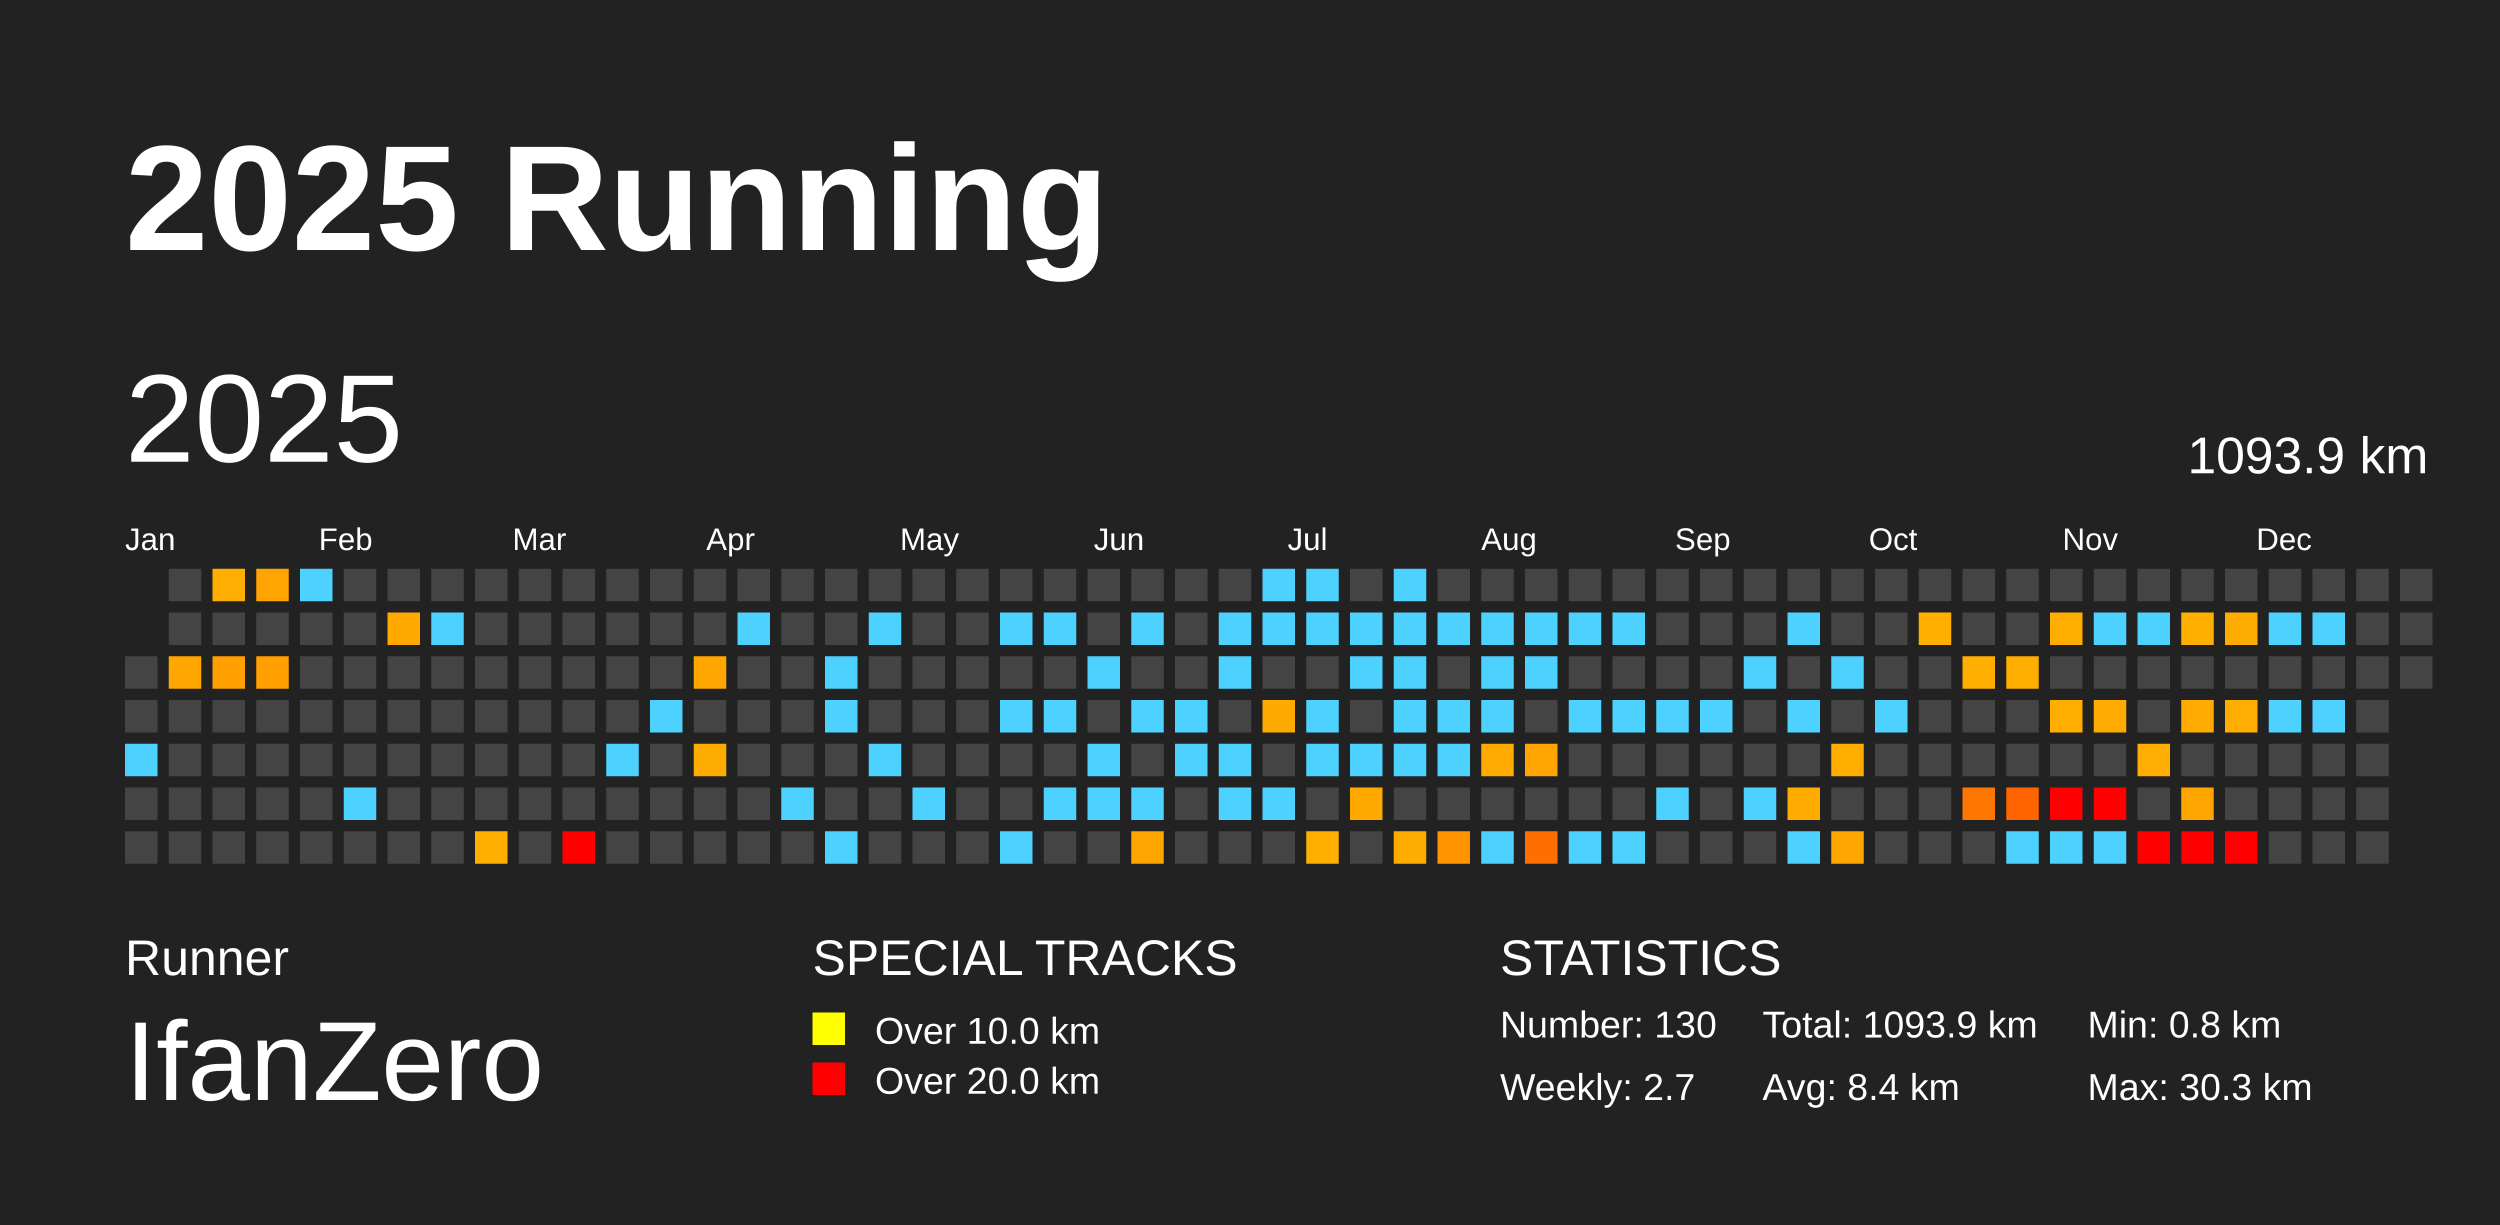
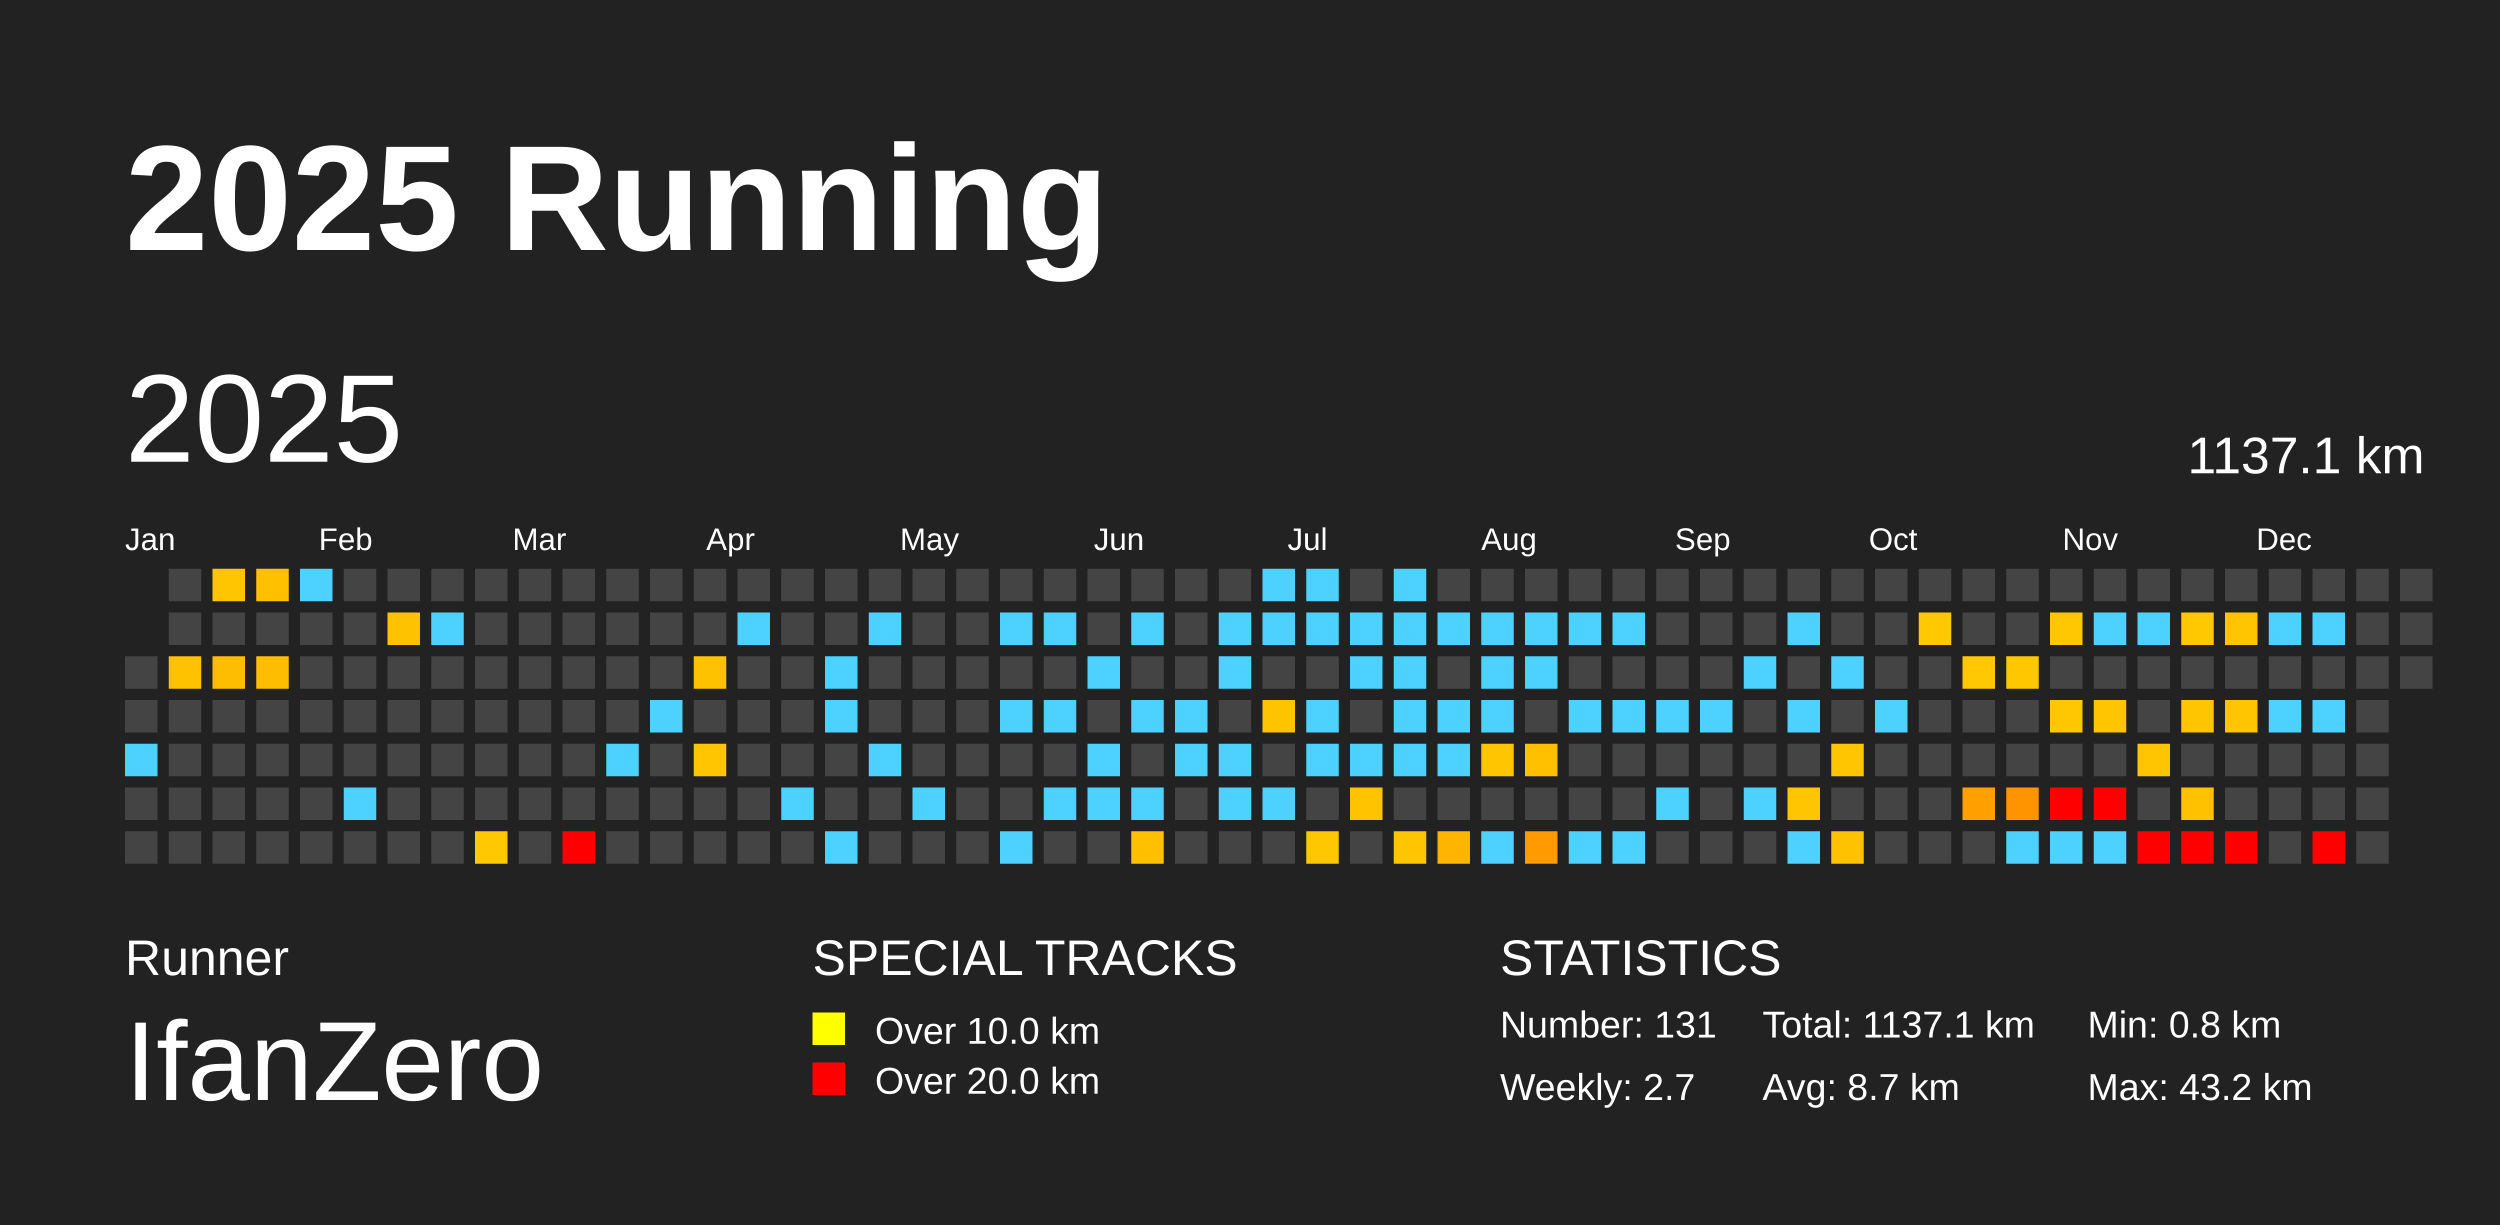
<svg xmlns="http://www.w3.org/2000/svg" baseProfile="full" height="98mm" version="1.1" viewBox="0,0,200,98" width="200mm">
  <defs />
  <rect fill="#222222" height="98" width="200" x="0" y="0" />
  <text fill="#FFFFFF" style="font-size:12px; font-family:Arial; font-weight:bold;" x="10" y="20">2025 Running</text>
  <text fill="#FFFFFF" style="font-size:4px; font-family:Arial" x="10" y="78">Runner</text>
  <text fill="#FFFFFF" style="font-size:9px; font-family:Arial" x="10" y="88">IfanZero</text>
  <text fill="#FFFFFF" style="font-size:4px; font-family:Arial" x="65" y="78">SPECIAL TRACKS</text>
  <rect fill="yellow" height="2.6" width="2.6" x="65" y="81" />
  <text fill="#FFFFFF" style="font-size:3px; font-family:Arial" x="70" y="83.5">Over 10.0 km</text>
  <rect fill="red" height="2.6" width="2.6" x="65" y="85" />
  <text fill="#FFFFFF" style="font-size:3px; font-family:Arial" x="70" y="87.5">Over 20.0 km</text>
  <text fill="#FFFFFF" style="font-size:4px; font-family:Arial" x="120" y="78">STATISTICS</text>
-   <text fill="#FFFFFF" style="font-size:3px; font-family:Arial" x="120" y="83">Number: 130</text>
+   <text fill="#FFFFFF" style="font-size:3px; font-family:Arial" x="120" y="83">Number: 131</text>
  <text fill="#FFFFFF" style="font-size:3px; font-family:Arial" x="120" y="88">Weekly: 2.7</text>
-   <text fill="#FFFFFF" style="font-size:3px; font-family:Arial" x="141" y="83">Total: 1093.9 km</text>
-   <text fill="#FFFFFF" style="font-size:3px; font-family:Arial" x="141" y="88">Avg: 8.4 km</text>
+   <text fill="#FFFFFF" style="font-size:3px; font-family:Arial" x="141" y="83">Total: 1137.1 km</text>
+   <text fill="#FFFFFF" style="font-size:3px; font-family:Arial" x="141" y="88">Avg: 8.7 km</text>
  <text fill="#FFFFFF" style="font-size:3px; font-family:Arial" x="167" y="83">Min: 0.8 km</text>
-   <text fill="#FFFFFF" style="font-size:3px; font-family:Arial" x="167" y="88">Max: 30.3 km</text>
+   <text fill="#FFFFFF" style="font-size:3px; font-family:Arial" x="167" y="88">Max: 43.2 km</text>
  <text dominant-baseline="hanging" fill="#FFFFFF" style="font-size:10.0px; font-family:Arial;" x="10" y="30">2025</text>
-   <text dominant-baseline="hanging" fill="#FFFFFF" style="font-size:4.125px; font-family:Arial;" x="175" y="35">1093.9 km</text>
+   <text dominant-baseline="hanging" fill="#FFFFFF" style="font-size:4.125px; font-family:Arial;" x="175" y="35">1137.1 km</text>
  <text fill="#FFFFFF" style="font-size:2.5px; font-family:Arial" x="10.0" y="44">Jan</text>
  <text fill="#FFFFFF" style="font-size:2.5px; font-family:Arial" x="25.5" y="44">Feb</text>
  <text fill="#FFFFFF" style="font-size:2.5px; font-family:Arial" x="41.0" y="44">Mar</text>
  <text fill="#FFFFFF" style="font-size:2.5px; font-family:Arial" x="56.5" y="44">Apr</text>
  <text fill="#FFFFFF" style="font-size:2.5px; font-family:Arial" x="72.0" y="44">May</text>
  <text fill="#FFFFFF" style="font-size:2.5px; font-family:Arial" x="87.5" y="44">Jun</text>
  <text fill="#FFFFFF" style="font-size:2.5px; font-family:Arial" x="103.0" y="44">Jul</text>
  <text fill="#FFFFFF" style="font-size:2.5px; font-family:Arial" x="118.5" y="44">Aug</text>
  <text fill="#FFFFFF" style="font-size:2.5px; font-family:Arial" x="134.0" y="44">Sep</text>
  <text fill="#FFFFFF" style="font-size:2.5px; font-family:Arial" x="149.5" y="44">Oct</text>
  <text fill="#FFFFFF" style="font-size:2.5px; font-family:Arial" x="165.0" y="44">Nov</text>
  <text fill="#FFFFFF" style="font-size:2.5px; font-family:Arial" x="180.5" y="44">Dec</text>
  <rect fill="#444444" height="2.6" width="2.6" x="10.0" y="52.5" />
  <rect fill="#444444" height="2.6" width="2.6" x="10.0" y="56.0" />
  <rect fill="#4dd2ff" height="2.6" width="2.6" x="10.0" y="59.5" />
  <rect fill="#444444" height="2.6" width="2.6" x="10.0" y="63.0" />
  <rect fill="#444444" height="2.6" width="2.6" x="10.0" y="66.5" />
  <rect fill="#444444" height="2.6" width="2.6" x="13.5" y="45.5" />
  <rect fill="#444444" height="2.6" width="2.6" x="13.5" y="49.0" />
-   <rect fill="#ffa600" height="2.6" width="2.6" x="13.5" y="52.5" />
+   <rect fill="#ffc100" height="2.6" width="2.6" x="13.5" y="52.5" />
  <rect fill="#444444" height="2.6" width="2.6" x="13.5" y="56.0" />
  <rect fill="#444444" height="2.6" width="2.6" x="13.5" y="59.5" />
  <rect fill="#444444" height="2.6" width="2.6" x="13.5" y="63.0" />
  <rect fill="#444444" height="2.6" width="2.6" x="13.5" y="66.5" />
-   <rect fill="#ffad00" height="2.6" width="2.6" x="17.0" y="45.5" />
+   <rect fill="#ffc600" height="2.6" width="2.6" x="17.0" y="45.5" />
  <rect fill="#444444" height="2.6" width="2.6" x="17.0" y="49.0" />
-   <rect fill="#ffa000" height="2.6" width="2.6" x="17.0" y="52.5" />
+   <rect fill="#ffbd00" height="2.6" width="2.6" x="17.0" y="52.5" />
  <rect fill="#444444" height="2.6" width="2.6" x="17.0" y="56.0" />
  <rect fill="#444444" height="2.6" width="2.6" x="17.0" y="59.5" />
  <rect fill="#444444" height="2.6" width="2.6" x="17.0" y="63.0" />
  <rect fill="#444444" height="2.6" width="2.6" x="17.0" y="66.5" />
-   <rect fill="#ffa400" height="2.6" width="2.6" x="20.5" y="45.5" />
+   <rect fill="#ffc000" height="2.6" width="2.6" x="20.5" y="45.5" />
  <rect fill="#444444" height="2.6" width="2.6" x="20.5" y="49.0" />
-   <rect fill="#ffa000" height="2.6" width="2.6" x="20.5" y="52.5" />
+   <rect fill="#ffbd00" height="2.6" width="2.6" x="20.5" y="52.5" />
  <rect fill="#444444" height="2.6" width="2.6" x="20.5" y="56.0" />
  <rect fill="#444444" height="2.6" width="2.6" x="20.5" y="59.5" />
  <rect fill="#444444" height="2.6" width="2.6" x="20.5" y="63.0" />
  <rect fill="#444444" height="2.6" width="2.6" x="20.5" y="66.5" />
  <rect fill="#4dd2ff" height="2.6" width="2.6" x="24.0" y="45.5" />
  <rect fill="#444444" height="2.6" width="2.6" x="24.0" y="49.0" />
  <rect fill="#444444" height="2.6" width="2.6" x="24.0" y="52.5" />
  <rect fill="#444444" height="2.6" width="2.6" x="24.0" y="56.0" />
  <rect fill="#444444" height="2.6" width="2.6" x="24.0" y="59.5" />
  <rect fill="#444444" height="2.6" width="2.6" x="24.0" y="63.0" />
  <rect fill="#444444" height="2.6" width="2.6" x="24.0" y="66.5" />
  <rect fill="#444444" height="2.6" width="2.6" x="27.5" y="45.5" />
  <rect fill="#444444" height="2.6" width="2.6" x="27.5" y="49.0" />
  <rect fill="#444444" height="2.6" width="2.6" x="27.5" y="52.5" />
  <rect fill="#444444" height="2.6" width="2.6" x="27.5" y="56.0" />
  <rect fill="#444444" height="2.6" width="2.6" x="27.5" y="59.5" />
  <rect fill="#4dd2ff" height="2.6" width="2.6" x="27.5" y="63.0" />
  <rect fill="#444444" height="2.6" width="2.6" x="27.5" y="66.5" />
  <rect fill="#444444" height="2.6" width="2.6" x="31.0" y="45.5" />
-   <rect fill="#ffa800" height="2.6" width="2.6" x="31.0" y="49.0" />
+   <rect fill="#ffc200" height="2.6" width="2.6" x="31.0" y="49.0" />
  <rect fill="#444444" height="2.6" width="2.6" x="31.0" y="52.5" />
  <rect fill="#444444" height="2.6" width="2.6" x="31.0" y="56.0" />
  <rect fill="#444444" height="2.6" width="2.6" x="31.0" y="59.5" />
  <rect fill="#444444" height="2.6" width="2.6" x="31.0" y="63.0" />
  <rect fill="#444444" height="2.6" width="2.6" x="31.0" y="66.5" />
  <rect fill="#444444" height="2.6" width="2.6" x="34.5" y="45.5" />
  <rect fill="#4dd2ff" height="2.6" width="2.6" x="34.5" y="49.0" />
  <rect fill="#444444" height="2.6" width="2.6" x="34.5" y="52.5" />
  <rect fill="#444444" height="2.6" width="2.6" x="34.5" y="56.0" />
  <rect fill="#444444" height="2.6" width="2.6" x="34.5" y="59.5" />
  <rect fill="#444444" height="2.6" width="2.6" x="34.5" y="63.0" />
  <rect fill="#444444" height="2.6" width="2.6" x="34.5" y="66.5" />
  <rect fill="#444444" height="2.6" width="2.6" x="38.0" y="45.5" />
  <rect fill="#444444" height="2.6" width="2.6" x="38.0" y="49.0" />
  <rect fill="#444444" height="2.6" width="2.6" x="38.0" y="52.5" />
  <rect fill="#444444" height="2.6" width="2.6" x="38.0" y="56.0" />
  <rect fill="#444444" height="2.6" width="2.6" x="38.0" y="59.5" />
  <rect fill="#444444" height="2.6" width="2.6" x="38.0" y="63.0" />
-   <rect fill="#ffaf00" height="2.6" width="2.6" x="38.0" y="66.5" />
+   <rect fill="#ffc800" height="2.6" width="2.6" x="38.0" y="66.5" />
  <rect fill="#444444" height="2.6" width="2.6" x="41.5" y="45.5" />
  <rect fill="#444444" height="2.6" width="2.6" x="41.5" y="49.0" />
  <rect fill="#444444" height="2.6" width="2.6" x="41.5" y="52.5" />
  <rect fill="#444444" height="2.6" width="2.6" x="41.5" y="56.0" />
  <rect fill="#444444" height="2.6" width="2.6" x="41.5" y="59.5" />
  <rect fill="#444444" height="2.6" width="2.6" x="41.5" y="63.0" />
  <rect fill="#444444" height="2.6" width="2.6" x="41.5" y="66.5" />
  <rect fill="#444444" height="2.6" width="2.6" x="45.0" y="45.5" />
  <rect fill="#444444" height="2.6" width="2.6" x="45.0" y="49.0" />
  <rect fill="#444444" height="2.6" width="2.6" x="45.0" y="52.5" />
  <rect fill="#444444" height="2.6" width="2.6" x="45.0" y="56.0" />
  <rect fill="#444444" height="2.6" width="2.6" x="45.0" y="59.5" />
  <rect fill="#444444" height="2.6" width="2.6" x="45.0" y="63.0" />
  <rect fill="red" height="2.6" width="2.6" x="45.0" y="66.5" />
  <rect fill="#444444" height="2.6" width="2.6" x="48.5" y="45.5" />
  <rect fill="#444444" height="2.6" width="2.6" x="48.5" y="49.0" />
  <rect fill="#444444" height="2.6" width="2.6" x="48.5" y="52.5" />
  <rect fill="#444444" height="2.6" width="2.6" x="48.5" y="56.0" />
  <rect fill="#4dd2ff" height="2.6" width="2.6" x="48.5" y="59.5" />
  <rect fill="#444444" height="2.6" width="2.6" x="48.5" y="63.0" />
  <rect fill="#444444" height="2.6" width="2.6" x="48.5" y="66.5" />
  <rect fill="#444444" height="2.6" width="2.6" x="52.0" y="45.5" />
  <rect fill="#444444" height="2.6" width="2.6" x="52.0" y="49.0" />
  <rect fill="#444444" height="2.6" width="2.6" x="52.0" y="52.5" />
  <rect fill="#4dd2ff" height="2.6" width="2.6" x="52.0" y="56.0" />
  <rect fill="#444444" height="2.6" width="2.6" x="52.0" y="59.5" />
  <rect fill="#444444" height="2.6" width="2.6" x="52.0" y="63.0" />
  <rect fill="#444444" height="2.6" width="2.6" x="52.0" y="66.5" />
  <rect fill="#444444" height="2.6" width="2.6" x="55.5" y="45.5" />
  <rect fill="#444444" height="2.6" width="2.6" x="55.5" y="49.0" />
-   <rect fill="#ffa700" height="2.6" width="2.6" x="55.5" y="52.5" />
+   <rect fill="#ffc200" height="2.6" width="2.6" x="55.5" y="52.5" />
  <rect fill="#444444" height="2.6" width="2.6" x="55.5" y="56.0" />
-   <rect fill="#ffac00" height="2.6" width="2.6" x="55.5" y="59.5" />
+   <rect fill="#ffc600" height="2.6" width="2.6" x="55.5" y="59.5" />
  <rect fill="#444444" height="2.6" width="2.6" x="55.5" y="63.0" />
  <rect fill="#444444" height="2.6" width="2.6" x="55.5" y="66.5" />
  <rect fill="#444444" height="2.6" width="2.6" x="59.0" y="45.5" />
  <rect fill="#4dd2ff" height="2.6" width="2.6" x="59.0" y="49.0" />
  <rect fill="#444444" height="2.6" width="2.6" x="59.0" y="52.5" />
  <rect fill="#444444" height="2.6" width="2.6" x="59.0" y="56.0" />
  <rect fill="#444444" height="2.6" width="2.6" x="59.0" y="59.5" />
  <rect fill="#444444" height="2.6" width="2.6" x="59.0" y="63.0" />
  <rect fill="#444444" height="2.6" width="2.6" x="59.0" y="66.5" />
  <rect fill="#444444" height="2.6" width="2.6" x="62.5" y="45.5" />
  <rect fill="#444444" height="2.6" width="2.6" x="62.5" y="49.0" />
  <rect fill="#444444" height="2.6" width="2.6" x="62.5" y="52.5" />
  <rect fill="#444444" height="2.6" width="2.6" x="62.5" y="56.0" />
  <rect fill="#444444" height="2.6" width="2.6" x="62.5" y="59.5" />
  <rect fill="#4dd2ff" height="2.6" width="2.6" x="62.5" y="63.0" />
  <rect fill="#444444" height="2.6" width="2.6" x="62.5" y="66.5" />
  <rect fill="#444444" height="2.6" width="2.6" x="66.0" y="45.5" />
  <rect fill="#444444" height="2.6" width="2.6" x="66.0" y="49.0" />
  <rect fill="#4dd2ff" height="2.6" width="2.6" x="66.0" y="52.5" />
  <rect fill="#4dd2ff" height="2.6" width="2.6" x="66.0" y="56.0" />
  <rect fill="#444444" height="2.6" width="2.6" x="66.0" y="59.5" />
  <rect fill="#444444" height="2.6" width="2.6" x="66.0" y="63.0" />
  <rect fill="#4dd2ff" height="2.6" width="2.6" x="66.0" y="66.5" />
  <rect fill="#444444" height="2.6" width="2.6" x="69.5" y="45.5" />
  <rect fill="#4dd2ff" height="2.6" width="2.6" x="69.5" y="49.0" />
  <rect fill="#444444" height="2.6" width="2.6" x="69.5" y="52.5" />
  <rect fill="#444444" height="2.6" width="2.6" x="69.5" y="56.0" />
  <rect fill="#4dd2ff" height="2.6" width="2.6" x="69.5" y="59.5" />
  <rect fill="#444444" height="2.6" width="2.6" x="69.5" y="63.0" />
  <rect fill="#444444" height="2.6" width="2.6" x="69.5" y="66.5" />
  <rect fill="#444444" height="2.6" width="2.6" x="73.0" y="45.5" />
  <rect fill="#444444" height="2.6" width="2.6" x="73.0" y="49.0" />
  <rect fill="#444444" height="2.6" width="2.6" x="73.0" y="52.5" />
  <rect fill="#444444" height="2.6" width="2.6" x="73.0" y="56.0" />
  <rect fill="#444444" height="2.6" width="2.6" x="73.0" y="59.5" />
  <rect fill="#4dd2ff" height="2.6" width="2.6" x="73.0" y="63.0" />
  <rect fill="#444444" height="2.6" width="2.6" x="73.0" y="66.5" />
  <rect fill="#444444" height="2.6" width="2.6" x="76.5" y="45.5" />
  <rect fill="#444444" height="2.6" width="2.6" x="76.5" y="49.0" />
  <rect fill="#444444" height="2.6" width="2.6" x="76.5" y="52.5" />
  <rect fill="#444444" height="2.6" width="2.6" x="76.5" y="56.0" />
  <rect fill="#444444" height="2.6" width="2.6" x="76.5" y="59.5" />
  <rect fill="#444444" height="2.6" width="2.6" x="76.5" y="63.0" />
  <rect fill="#444444" height="2.6" width="2.6" x="76.5" y="66.5" />
  <rect fill="#444444" height="2.6" width="2.6" x="80.0" y="45.5" />
  <rect fill="#4dd2ff" height="2.6" width="2.6" x="80.0" y="49.0" />
  <rect fill="#444444" height="2.6" width="2.6" x="80.0" y="52.5" />
  <rect fill="#4dd2ff" height="2.6" width="2.6" x="80.0" y="56.0" />
  <rect fill="#444444" height="2.6" width="2.6" x="80.0" y="59.5" />
  <rect fill="#444444" height="2.6" width="2.6" x="80.0" y="63.0" />
  <rect fill="#4dd2ff" height="2.6" width="2.6" x="80.0" y="66.5" />
  <rect fill="#444444" height="2.6" width="2.6" x="83.5" y="45.5" />
  <rect fill="#4dd2ff" height="2.6" width="2.6" x="83.5" y="49.0" />
  <rect fill="#444444" height="2.6" width="2.6" x="83.5" y="52.5" />
  <rect fill="#4dd2ff" height="2.6" width="2.6" x="83.5" y="56.0" />
  <rect fill="#444444" height="2.6" width="2.6" x="83.5" y="59.5" />
  <rect fill="#4dd2ff" height="2.6" width="2.6" x="83.5" y="63.0" />
  <rect fill="#444444" height="2.6" width="2.6" x="83.5" y="66.5" />
  <rect fill="#444444" height="2.6" width="2.6" x="87.0" y="45.5" />
  <rect fill="#444444" height="2.6" width="2.6" x="87.0" y="49.0" />
  <rect fill="#4dd2ff" height="2.6" width="2.6" x="87.0" y="52.5" />
  <rect fill="#444444" height="2.6" width="2.6" x="87.0" y="56.0" />
  <rect fill="#4dd2ff" height="2.6" width="2.6" x="87.0" y="59.5" />
  <rect fill="#4dd2ff" height="2.6" width="2.6" x="87.0" y="63.0" />
  <rect fill="#444444" height="2.6" width="2.6" x="87.0" y="66.5" />
  <rect fill="#444444" height="2.6" width="2.6" x="90.5" y="45.5" />
  <rect fill="#4dd2ff" height="2.6" width="2.6" x="90.5" y="49.0" />
  <rect fill="#444444" height="2.6" width="2.6" x="90.5" y="52.5" />
  <rect fill="#4dd2ff" height="2.6" width="2.6" x="90.5" y="56.0" />
  <rect fill="#444444" height="2.6" width="2.6" x="90.5" y="59.5" />
  <rect fill="#4dd2ff" height="2.6" width="2.6" x="90.5" y="63.0" />
-   <rect fill="#ffa500" height="2.6" width="2.6" x="90.5" y="66.5" />
+   <rect fill="#ffc000" height="2.6" width="2.6" x="90.5" y="66.5" />
  <rect fill="#444444" height="2.6" width="2.6" x="94.0" y="45.5" />
  <rect fill="#444444" height="2.6" width="2.6" x="94.0" y="49.0" />
  <rect fill="#444444" height="2.6" width="2.6" x="94.0" y="52.5" />
  <rect fill="#4dd2ff" height="2.6" width="2.6" x="94.0" y="56.0" />
  <rect fill="#4dd2ff" height="2.6" width="2.6" x="94.0" y="59.5" />
  <rect fill="#444444" height="2.6" width="2.6" x="94.0" y="63.0" />
  <rect fill="#444444" height="2.6" width="2.6" x="94.0" y="66.5" />
  <rect fill="#444444" height="2.6" width="2.6" x="97.5" y="45.5" />
  <rect fill="#4dd2ff" height="2.6" width="2.6" x="97.5" y="49.0" />
  <rect fill="#4dd2ff" height="2.6" width="2.6" x="97.5" y="52.5" />
  <rect fill="#444444" height="2.6" width="2.6" x="97.5" y="56.0" />
  <rect fill="#4dd2ff" height="2.6" width="2.6" x="97.5" y="59.5" />
  <rect fill="#4dd2ff" height="2.6" width="2.6" x="97.5" y="63.0" />
  <rect fill="#444444" height="2.6" width="2.6" x="97.5" y="66.5" />
  <rect fill="#4dd2ff" height="2.6" width="2.6" x="101.0" y="45.5" />
  <rect fill="#4dd2ff" height="2.6" width="2.6" x="101.0" y="49.0" />
  <rect fill="#444444" height="2.6" width="2.6" x="101.0" y="52.5" />
-   <rect fill="#ffaa00" height="2.6" width="2.6" x="101.0" y="56.0" />
+   <rect fill="#ffc400" height="2.6" width="2.6" x="101.0" y="56.0" />
  <rect fill="#444444" height="2.6" width="2.6" x="101.0" y="59.5" />
  <rect fill="#4dd2ff" height="2.6" width="2.6" x="101.0" y="63.0" />
  <rect fill="#444444" height="2.6" width="2.6" x="101.0" y="66.5" />
  <rect fill="#4dd2ff" height="2.6" width="2.6" x="104.5" y="45.5" />
  <rect fill="#4dd2ff" height="2.6" width="2.6" x="104.5" y="49.0" />
  <rect fill="#444444" height="2.6" width="2.6" x="104.5" y="52.5" />
  <rect fill="#4dd2ff" height="2.6" width="2.6" x="104.5" y="56.0" />
  <rect fill="#4dd2ff" height="2.6" width="2.6" x="104.5" y="59.5" />
  <rect fill="#444444" height="2.6" width="2.6" x="104.5" y="63.0" />
-   <rect fill="#ffaf00" height="2.6" width="2.6" x="104.5" y="66.5" />
+   <rect fill="#ffc700" height="2.6" width="2.6" x="104.5" y="66.5" />
  <rect fill="#444444" height="2.6" width="2.6" x="108.0" y="45.5" />
  <rect fill="#4dd2ff" height="2.6" width="2.6" x="108.0" y="49.0" />
  <rect fill="#4dd2ff" height="2.6" width="2.6" x="108.0" y="52.5" />
  <rect fill="#444444" height="2.6" width="2.6" x="108.0" y="56.0" />
  <rect fill="#4dd2ff" height="2.6" width="2.6" x="108.0" y="59.5" />
-   <rect fill="#ffa900" height="2.6" width="2.6" x="108.0" y="63.0" />
+   <rect fill="#ffc300" height="2.6" width="2.6" x="108.0" y="63.0" />
  <rect fill="#444444" height="2.6" width="2.6" x="108.0" y="66.5" />
  <rect fill="#4dd2ff" height="2.6" width="2.6" x="111.5" y="45.5" />
  <rect fill="#4dd2ff" height="2.6" width="2.6" x="111.5" y="49.0" />
  <rect fill="#4dd2ff" height="2.6" width="2.6" x="111.5" y="52.5" />
  <rect fill="#4dd2ff" height="2.6" width="2.6" x="111.5" y="56.0" />
  <rect fill="#4dd2ff" height="2.6" width="2.6" x="111.5" y="59.5" />
  <rect fill="#444444" height="2.6" width="2.6" x="111.5" y="63.0" />
-   <rect fill="#ffac00" height="2.6" width="2.6" x="111.5" y="66.5" />
+   <rect fill="#ffc500" height="2.6" width="2.6" x="111.5" y="66.5" />
  <rect fill="#444444" height="2.6" width="2.6" x="115.0" y="45.5" />
  <rect fill="#4dd2ff" height="2.6" width="2.6" x="115.0" y="49.0" />
  <rect fill="#444444" height="2.6" width="2.6" x="115.0" y="52.5" />
  <rect fill="#4dd2ff" height="2.6" width="2.6" x="115.0" y="56.0" />
  <rect fill="#4dd2ff" height="2.6" width="2.6" x="115.0" y="59.5" />
  <rect fill="#444444" height="2.6" width="2.6" x="115.0" y="63.0" />
-   <rect fill="#ff9300" height="2.6" width="2.6" x="115.0" y="66.5" />
+   <rect fill="#ffb400" height="2.6" width="2.6" x="115.0" y="66.5" />
  <rect fill="#444444" height="2.6" width="2.6" x="118.5" y="45.5" />
  <rect fill="#4dd2ff" height="2.6" width="2.6" x="118.5" y="49.0" />
  <rect fill="#4dd2ff" height="2.6" width="2.6" x="118.5" y="52.5" />
  <rect fill="#4dd2ff" height="2.6" width="2.6" x="118.5" y="56.0" />
-   <rect fill="#ffab00" height="2.6" width="2.6" x="118.5" y="59.5" />
+   <rect fill="#ffc500" height="2.6" width="2.6" x="118.5" y="59.5" />
  <rect fill="#444444" height="2.6" width="2.6" x="118.5" y="63.0" />
  <rect fill="#4dd2ff" height="2.6" width="2.6" x="118.5" y="66.5" />
  <rect fill="#444444" height="2.6" width="2.6" x="122.0" y="45.5" />
  <rect fill="#4dd2ff" height="2.6" width="2.6" x="122.0" y="49.0" />
  <rect fill="#4dd2ff" height="2.6" width="2.6" x="122.0" y="52.5" />
  <rect fill="#444444" height="2.6" width="2.6" x="122.0" y="56.0" />
-   <rect fill="#ffa400" height="2.6" width="2.6" x="122.0" y="59.5" />
+   <rect fill="#ffc000" height="2.6" width="2.6" x="122.0" y="59.5" />
  <rect fill="#444444" height="2.6" width="2.6" x="122.0" y="63.0" />
-   <rect fill="#ff6e00" height="2.6" width="2.6" x="122.0" y="66.5" />
+   <rect fill="#ff9a00" height="2.6" width="2.6" x="122.0" y="66.5" />
  <rect fill="#444444" height="2.6" width="2.6" x="125.5" y="45.5" />
  <rect fill="#4dd2ff" height="2.6" width="2.6" x="125.5" y="49.0" />
  <rect fill="#444444" height="2.6" width="2.6" x="125.5" y="52.5" />
  <rect fill="#4dd2ff" height="2.6" width="2.6" x="125.5" y="56.0" />
  <rect fill="#444444" height="2.6" width="2.6" x="125.5" y="59.5" />
  <rect fill="#444444" height="2.6" width="2.6" x="125.5" y="63.0" />
  <rect fill="#4dd2ff" height="2.6" width="2.6" x="125.5" y="66.5" />
  <rect fill="#444444" height="2.6" width="2.6" x="129.0" y="45.5" />
  <rect fill="#4dd2ff" height="2.6" width="2.6" x="129.0" y="49.0" />
  <rect fill="#444444" height="2.6" width="2.6" x="129.0" y="52.5" />
  <rect fill="#4dd2ff" height="2.6" width="2.6" x="129.0" y="56.0" />
  <rect fill="#444444" height="2.6" width="2.6" x="129.0" y="59.5" />
  <rect fill="#444444" height="2.6" width="2.6" x="129.0" y="63.0" />
  <rect fill="#4dd2ff" height="2.6" width="2.6" x="129.0" y="66.5" />
  <rect fill="#444444" height="2.6" width="2.6" x="132.5" y="45.5" />
  <rect fill="#444444" height="2.6" width="2.6" x="132.5" y="49.0" />
  <rect fill="#444444" height="2.6" width="2.6" x="132.5" y="52.5" />
  <rect fill="#4dd2ff" height="2.6" width="2.6" x="132.5" y="56.0" />
  <rect fill="#444444" height="2.6" width="2.6" x="132.5" y="59.5" />
  <rect fill="#4dd2ff" height="2.6" width="2.6" x="132.5" y="63.0" />
  <rect fill="#444444" height="2.6" width="2.6" x="132.5" y="66.5" />
  <rect fill="#444444" height="2.6" width="2.6" x="136.0" y="45.5" />
  <rect fill="#444444" height="2.6" width="2.6" x="136.0" y="49.0" />
  <rect fill="#444444" height="2.6" width="2.6" x="136.0" y="52.5" />
  <rect fill="#4dd2ff" height="2.6" width="2.6" x="136.0" y="56.0" />
  <rect fill="#444444" height="2.6" width="2.6" x="136.0" y="59.5" />
  <rect fill="#444444" height="2.6" width="2.6" x="136.0" y="63.0" />
  <rect fill="#444444" height="2.6" width="2.6" x="136.0" y="66.5" />
  <rect fill="#444444" height="2.6" width="2.6" x="139.5" y="45.5" />
  <rect fill="#444444" height="2.6" width="2.6" x="139.5" y="49.0" />
  <rect fill="#4dd2ff" height="2.6" width="2.6" x="139.5" y="52.5" />
  <rect fill="#444444" height="2.6" width="2.6" x="139.5" y="56.0" />
  <rect fill="#444444" height="2.6" width="2.6" x="139.5" y="59.5" />
  <rect fill="#4dd2ff" height="2.6" width="2.6" x="139.5" y="63.0" />
  <rect fill="#444444" height="2.6" width="2.6" x="139.5" y="66.5" />
  <rect fill="#444444" height="2.6" width="2.6" x="143.0" y="45.5" />
  <rect fill="#4dd2ff" height="2.6" width="2.6" x="143.0" y="49.0" />
  <rect fill="#444444" height="2.6" width="2.6" x="143.0" y="52.5" />
  <rect fill="#4dd2ff" height="2.6" width="2.6" x="143.0" y="56.0" />
  <rect fill="#444444" height="2.6" width="2.6" x="143.0" y="59.5" />
-   <rect fill="#ffab00" height="2.6" width="2.6" x="143.0" y="63.0" />
+   <rect fill="#ffc500" height="2.6" width="2.6" x="143.0" y="63.0" />
  <rect fill="#4dd2ff" height="2.6" width="2.6" x="143.0" y="66.5" />
  <rect fill="#444444" height="2.6" width="2.6" x="146.5" y="45.5" />
  <rect fill="#444444" height="2.6" width="2.6" x="146.5" y="49.0" />
  <rect fill="#4dd2ff" height="2.6" width="2.6" x="146.5" y="52.5" />
  <rect fill="#444444" height="2.6" width="2.6" x="146.5" y="56.0" />
-   <rect fill="#ffae00" height="2.6" width="2.6" x="146.5" y="59.5" />
+   <rect fill="#ffc600" height="2.6" width="2.6" x="146.5" y="59.5" />
  <rect fill="#444444" height="2.6" width="2.6" x="146.5" y="63.0" />
-   <rect fill="#ffa700" height="2.6" width="2.6" x="146.5" y="66.5" />
+   <rect fill="#ffc200" height="2.6" width="2.6" x="146.5" y="66.5" />
  <rect fill="#444444" height="2.6" width="2.6" x="150.0" y="45.5" />
  <rect fill="#444444" height="2.6" width="2.6" x="150.0" y="49.0" />
  <rect fill="#444444" height="2.6" width="2.6" x="150.0" y="52.5" />
  <rect fill="#4dd2ff" height="2.6" width="2.6" x="150.0" y="56.0" />
  <rect fill="#444444" height="2.6" width="2.6" x="150.0" y="59.5" />
  <rect fill="#444444" height="2.6" width="2.6" x="150.0" y="63.0" />
  <rect fill="#444444" height="2.6" width="2.6" x="150.0" y="66.5" />
  <rect fill="#444444" height="2.6" width="2.6" x="153.5" y="45.5" />
-   <rect fill="#ffaf00" height="2.6" width="2.6" x="153.5" y="49.0" />
+   <rect fill="#ffc800" height="2.6" width="2.6" x="153.5" y="49.0" />
  <rect fill="#444444" height="2.6" width="2.6" x="153.5" y="52.5" />
  <rect fill="#444444" height="2.6" width="2.6" x="153.5" y="56.0" />
  <rect fill="#444444" height="2.6" width="2.6" x="153.5" y="59.5" />
  <rect fill="#444444" height="2.6" width="2.6" x="153.5" y="63.0" />
  <rect fill="#444444" height="2.6" width="2.6" x="153.5" y="66.5" />
  <rect fill="#444444" height="2.6" width="2.6" x="157.0" y="45.5" />
  <rect fill="#444444" height="2.6" width="2.6" x="157.0" y="49.0" />
-   <rect fill="#ffaf00" height="2.6" width="2.6" x="157.0" y="52.5" />
+   <rect fill="#ffc800" height="2.6" width="2.6" x="157.0" y="52.5" />
  <rect fill="#444444" height="2.6" width="2.6" x="157.0" y="56.0" />
  <rect fill="#444444" height="2.6" width="2.6" x="157.0" y="59.5" />
-   <rect fill="#ff7600" height="2.6" width="2.6" x="157.0" y="63.0" />
+   <rect fill="#ffa000" height="2.6" width="2.6" x="157.0" y="63.0" />
  <rect fill="#444444" height="2.6" width="2.6" x="157.0" y="66.5" />
  <rect fill="#444444" height="2.6" width="2.6" x="160.5" y="45.5" />
  <rect fill="#444444" height="2.6" width="2.6" x="160.5" y="49.0" />
-   <rect fill="#ffae00" height="2.6" width="2.6" x="160.5" y="52.5" />
+   <rect fill="#ffc700" height="2.6" width="2.6" x="160.5" y="52.5" />
  <rect fill="#444444" height="2.6" width="2.6" x="160.5" y="56.0" />
  <rect fill="#444444" height="2.6" width="2.6" x="160.5" y="59.5" />
-   <rect fill="#ff6400" height="2.6" width="2.6" x="160.5" y="63.0" />
+   <rect fill="#ff9400" height="2.6" width="2.6" x="160.5" y="63.0" />
  <rect fill="#4dd2ff" height="2.6" width="2.6" x="160.5" y="66.5" />
  <rect fill="#444444" height="2.6" width="2.6" x="164.0" y="45.5" />
-   <rect fill="#ffae00" height="2.6" width="2.6" x="164.0" y="49.0" />
+   <rect fill="#ffc700" height="2.6" width="2.6" x="164.0" y="49.0" />
  <rect fill="#444444" height="2.6" width="2.6" x="164.0" y="52.5" />
-   <rect fill="#ffae00" height="2.6" width="2.6" x="164.0" y="56.0" />
+   <rect fill="#ffc700" height="2.6" width="2.6" x="164.0" y="56.0" />
  <rect fill="#444444" height="2.6" width="2.6" x="164.0" y="59.5" />
  <rect fill="red" height="2.6" width="2.6" x="164.0" y="63.0" />
  <rect fill="#4dd2ff" height="2.6" width="2.6" x="164.0" y="66.5" />
  <rect fill="#444444" height="2.6" width="2.6" x="167.5" y="45.5" />
  <rect fill="#4dd2ff" height="2.6" width="2.6" x="167.5" y="49.0" />
  <rect fill="#444444" height="2.6" width="2.6" x="167.5" y="52.5" />
-   <rect fill="#ffab00" height="2.6" width="2.6" x="167.5" y="56.0" />
+   <rect fill="#ffc500" height="2.6" width="2.6" x="167.5" y="56.0" />
  <rect fill="#444444" height="2.6" width="2.6" x="167.5" y="59.5" />
  <rect fill="red" height="2.6" width="2.6" x="167.5" y="63.0" />
  <rect fill="#4dd2ff" height="2.6" width="2.6" x="167.5" y="66.5" />
  <rect fill="#444444" height="2.6" width="2.6" x="171.0" y="45.5" />
  <rect fill="#4dd2ff" height="2.6" width="2.6" x="171.0" y="49.0" />
  <rect fill="#444444" height="2.6" width="2.6" x="171.0" y="52.5" />
  <rect fill="#444444" height="2.6" width="2.6" x="171.0" y="56.0" />
-   <rect fill="#ffad00" height="2.6" width="2.6" x="171.0" y="59.5" />
+   <rect fill="#ffc600" height="2.6" width="2.6" x="171.0" y="59.5" />
  <rect fill="#444444" height="2.6" width="2.6" x="171.0" y="63.0" />
  <rect fill="red" height="2.6" width="2.6" x="171.0" y="66.5" />
  <rect fill="#444444" height="2.6" width="2.6" x="174.5" y="45.5" />
-   <rect fill="#ffaf00" height="2.6" width="2.6" x="174.5" y="49.0" />
+   <rect fill="#ffc800" height="2.6" width="2.6" x="174.5" y="49.0" />
  <rect fill="#444444" height="2.6" width="2.6" x="174.5" y="52.5" />
-   <rect fill="#ffab00" height="2.6" width="2.6" x="174.5" y="56.0" />
+   <rect fill="#ffc500" height="2.6" width="2.6" x="174.5" y="56.0" />
  <rect fill="#444444" height="2.6" width="2.6" x="174.5" y="59.5" />
-   <rect fill="#ffa500" height="2.6" width="2.6" x="174.5" y="63.0" />
+   <rect fill="#ffc100" height="2.6" width="2.6" x="174.5" y="63.0" />
  <rect fill="red" height="2.6" width="2.6" x="174.5" y="66.5" />
  <rect fill="#444444" height="2.6" width="2.6" x="178.0" y="45.5" />
-   <rect fill="#ffac00" height="2.6" width="2.6" x="178.0" y="49.0" />
+   <rect fill="#ffc500" height="2.6" width="2.6" x="178.0" y="49.0" />
  <rect fill="#444444" height="2.6" width="2.6" x="178.0" y="52.5" />
-   <rect fill="#ffad00" height="2.6" width="2.6" x="178.0" y="56.0" />
+   <rect fill="#ffc600" height="2.6" width="2.6" x="178.0" y="56.0" />
  <rect fill="#444444" height="2.6" width="2.6" x="178.0" y="59.5" />
  <rect fill="#444444" height="2.6" width="2.6" x="178.0" y="63.0" />
  <rect fill="red" height="2.6" width="2.6" x="178.0" y="66.5" />
  <rect fill="#444444" height="2.6" width="2.6" x="181.5" y="45.5" />
  <rect fill="#4dd2ff" height="2.6" width="2.6" x="181.5" y="49.0" />
  <rect fill="#444444" height="2.6" width="2.6" x="181.5" y="52.5" />
  <rect fill="#4dd2ff" height="2.6" width="2.6" x="181.5" y="56.0" />
  <rect fill="#444444" height="2.6" width="2.6" x="181.5" y="59.5" />
  <rect fill="#444444" height="2.6" width="2.6" x="181.5" y="63.0" />
  <rect fill="#444444" height="2.6" width="2.6" x="181.5" y="66.5" />
  <rect fill="#444444" height="2.6" width="2.6" x="185.0" y="45.5" />
  <rect fill="#4dd2ff" height="2.6" width="2.6" x="185.0" y="49.0" />
  <rect fill="#444444" height="2.6" width="2.6" x="185.0" y="52.5" />
  <rect fill="#4dd2ff" height="2.6" width="2.6" x="185.0" y="56.0" />
  <rect fill="#444444" height="2.6" width="2.6" x="185.0" y="59.5" />
  <rect fill="#444444" height="2.6" width="2.6" x="185.0" y="63.0" />
-   <rect fill="#444444" height="2.6" width="2.6" x="185.0" y="66.5" />
+   <rect fill="red" height="2.6" width="2.6" x="185.0" y="66.5" />
  <rect fill="#444444" height="2.6" width="2.6" x="188.5" y="45.5" />
  <rect fill="#444444" height="2.6" width="2.6" x="188.5" y="49.0" />
  <rect fill="#444444" height="2.6" width="2.6" x="188.5" y="52.5" />
  <rect fill="#444444" height="2.6" width="2.6" x="188.5" y="56.0" />
  <rect fill="#444444" height="2.6" width="2.6" x="188.5" y="59.5" />
  <rect fill="#444444" height="2.6" width="2.6" x="188.5" y="63.0" />
  <rect fill="#444444" height="2.6" width="2.6" x="188.5" y="66.5" />
  <rect fill="#444444" height="2.6" width="2.6" x="192.0" y="45.5" />
  <rect fill="#444444" height="2.6" width="2.6" x="192.0" y="49.0" />
  <rect fill="#444444" height="2.6" width="2.6" x="192.0" y="52.5" />
</svg>
